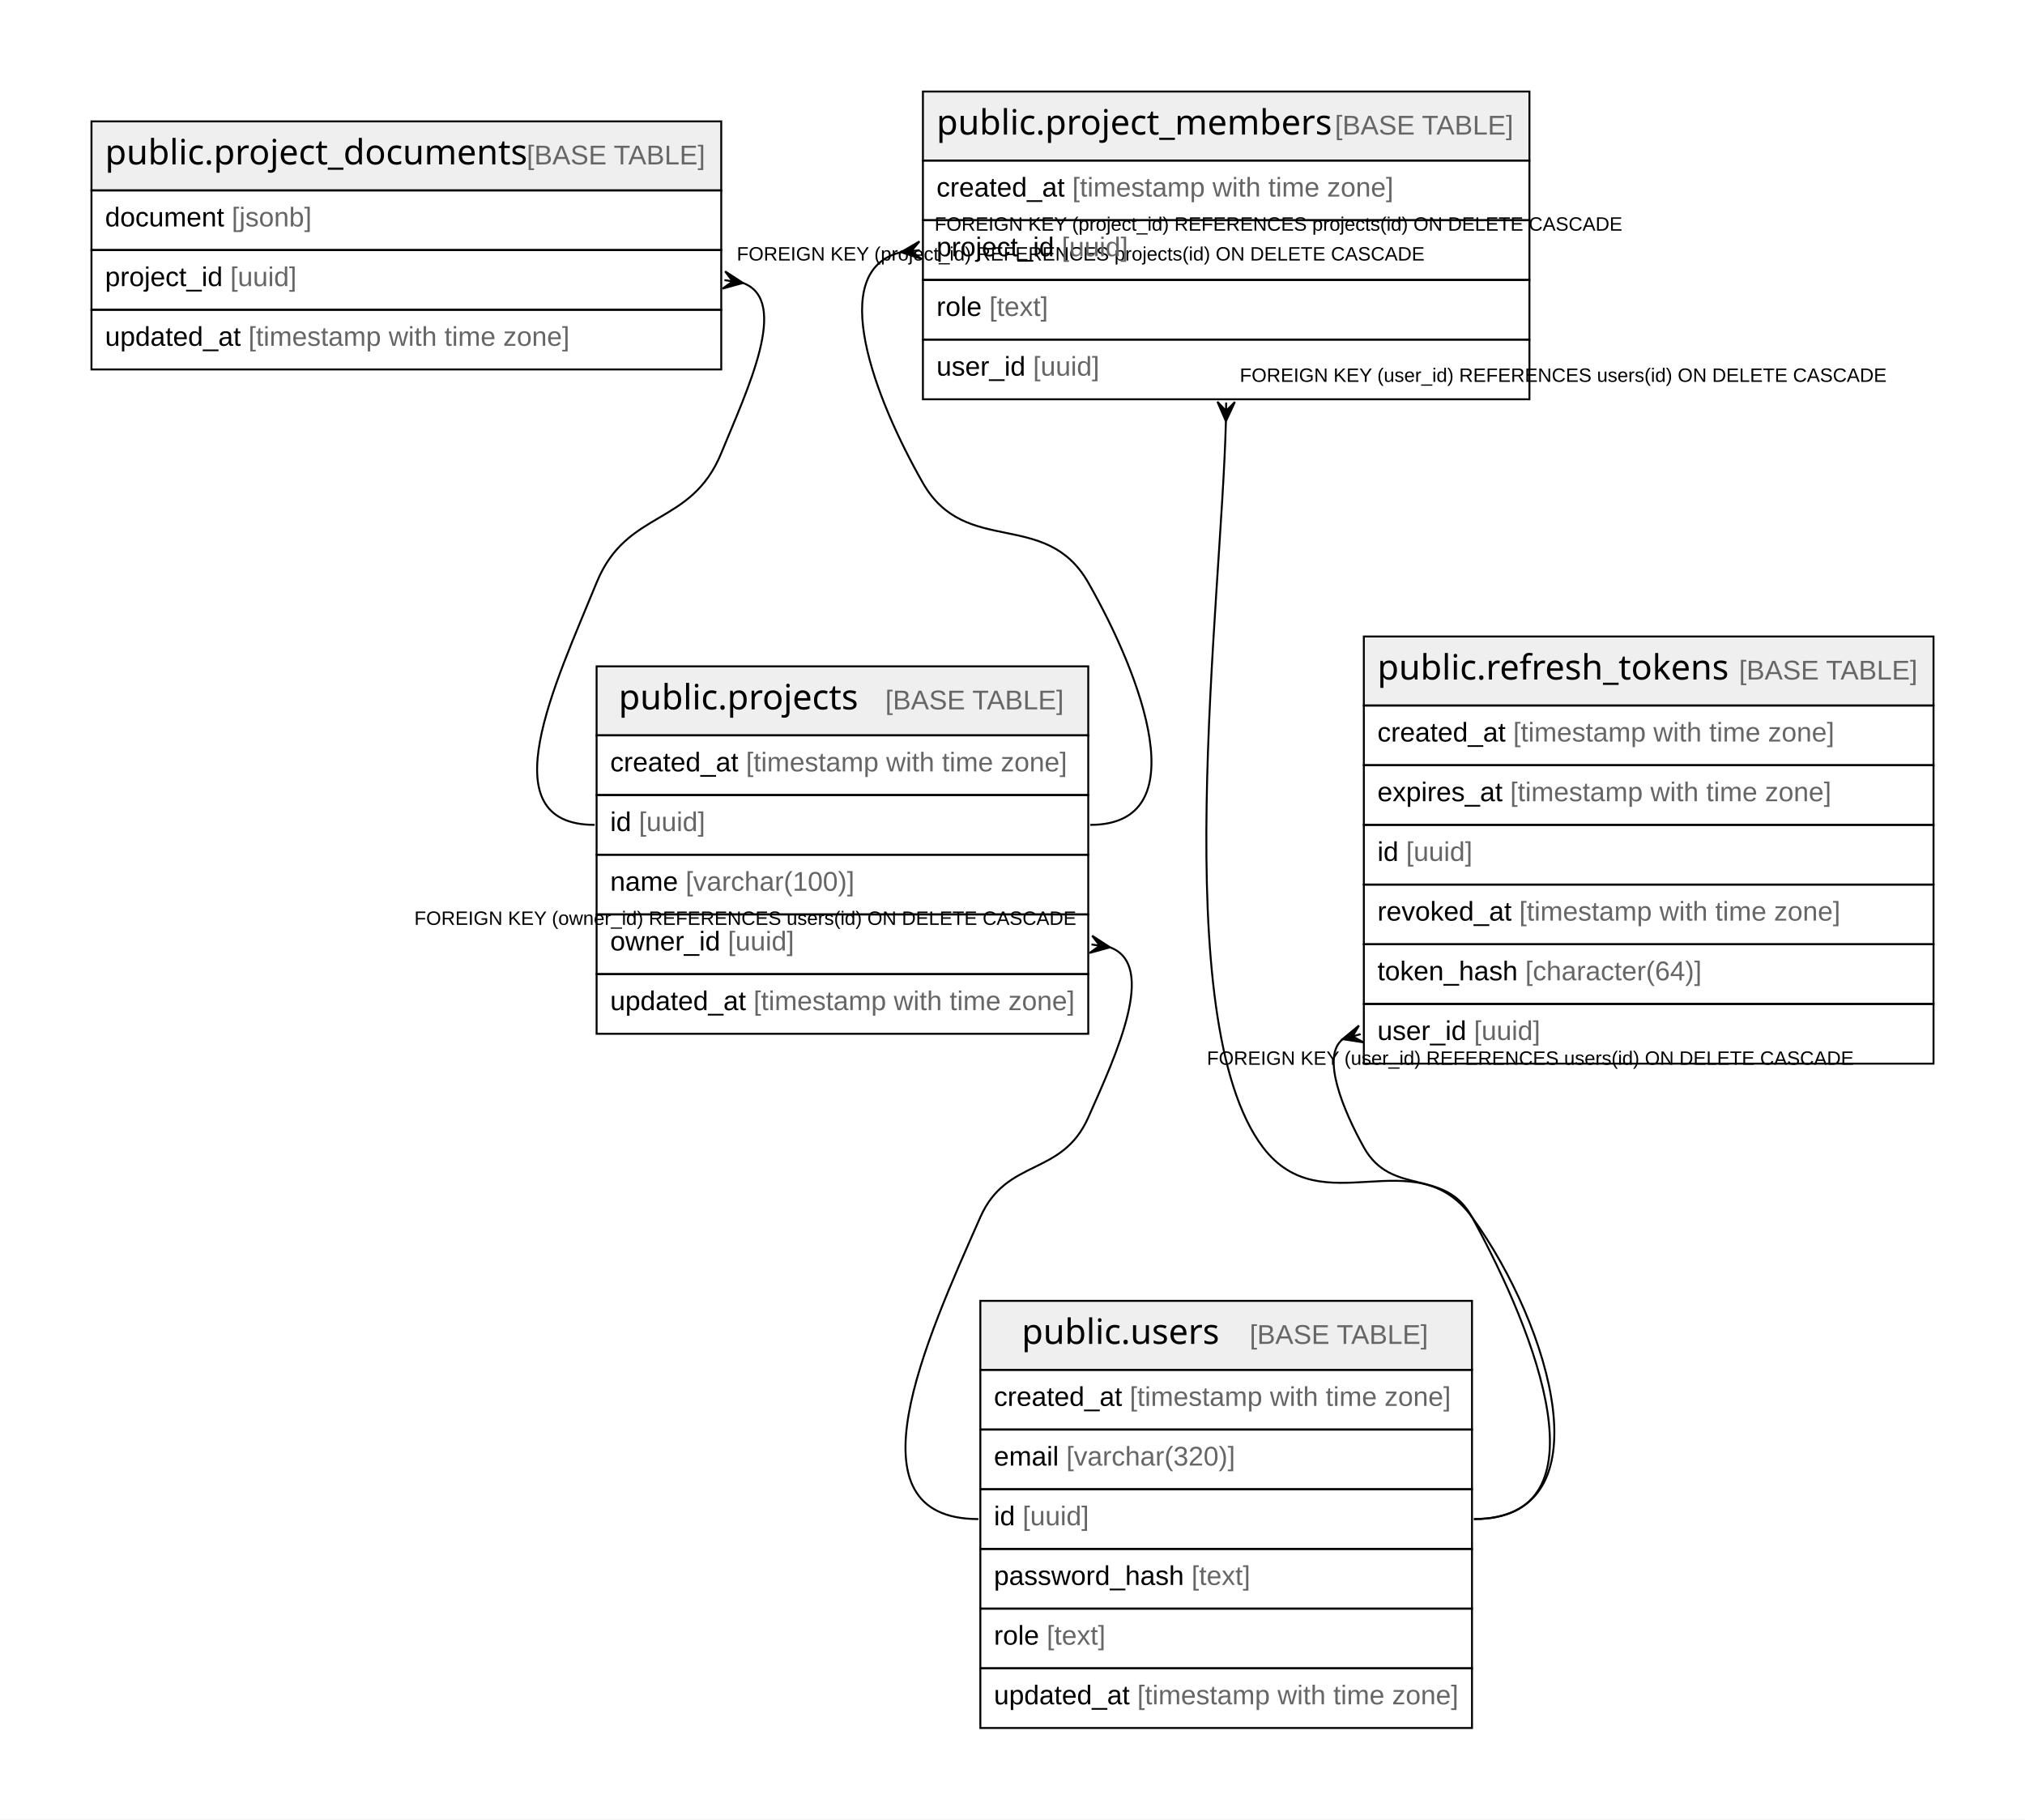
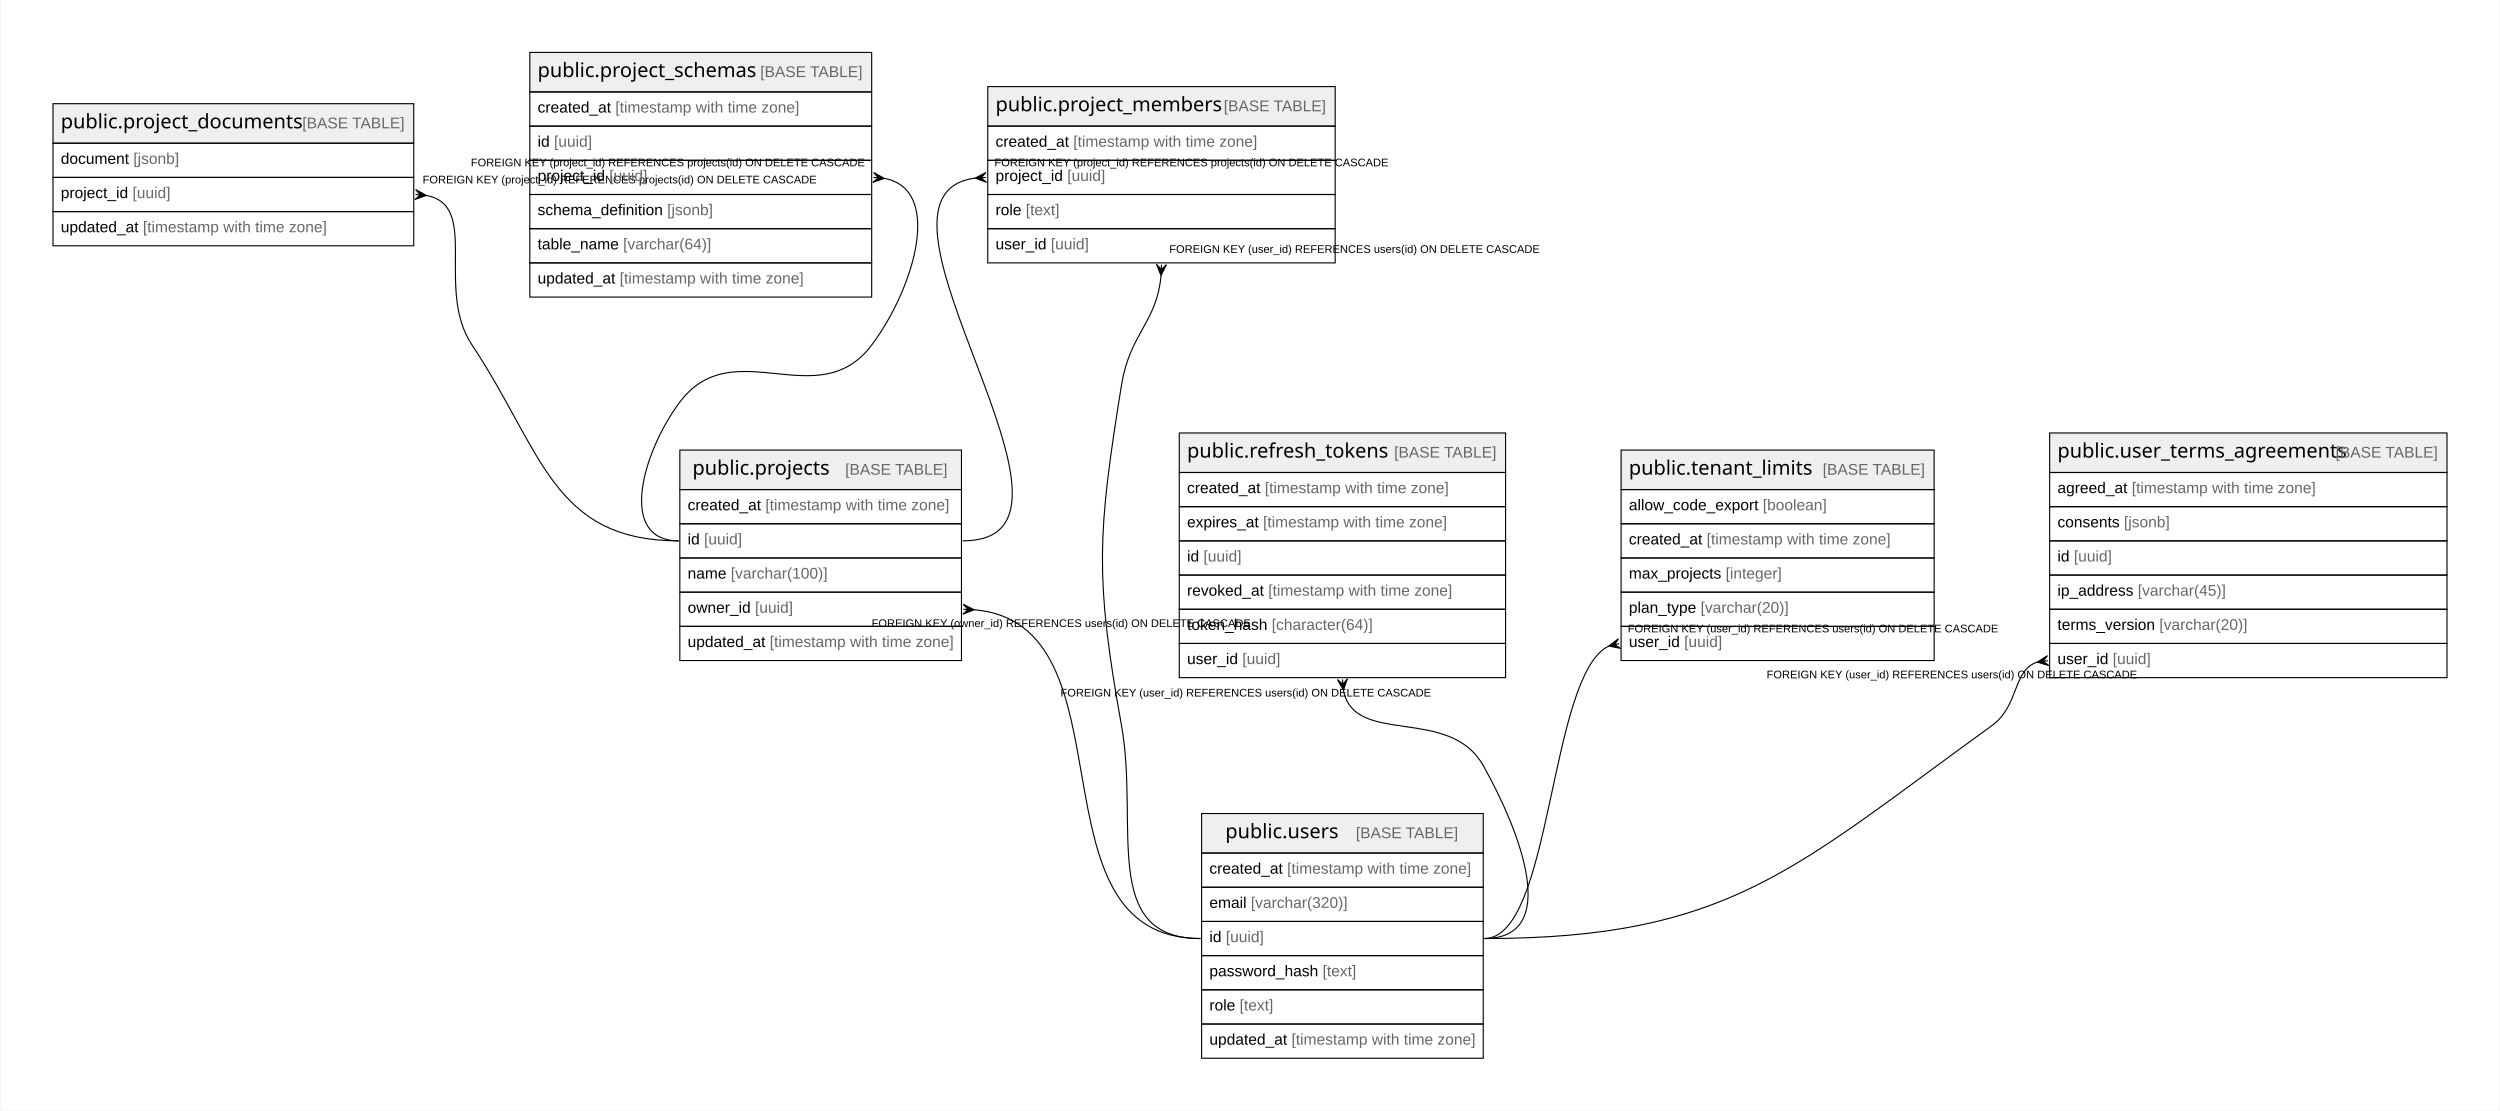
- <svg xmlns="http://www.w3.org/2000/svg" width="1045pt" height="939pt" viewBox="0.00 0.00 1044.84 938.80">
-   <g id="graph0" class="graph" transform="scale(1 1) rotate(0) translate(4 934.8)">
-     <polygon fill="white" stroke="none" points="-4,4 -4,-934.8 1040.84,-934.8 1040.84,4 -4,4" />
+ <svg xmlns="http://www.w3.org/2000/svg" width="2251pt" height="1000pt" viewBox="0.00 0.00 2250.83 1000.40">
+   <g id="graph0" class="graph" transform="scale(1 1) rotate(0) translate(4 996.4)">
+     <polygon fill="white" stroke="none" points="-4,4 -4,-996.4 2246.83,-996.4 2246.83,4 -4,4" />
    <g id="node1" class="node">
-       <polygon fill="#efefef" stroke="none" points="43.2,-836.6 43.2,-872.2 368.14,-872.2 368.14,-836.6 43.2,-836.6" />
-       <polygon fill="none" stroke="black" points="43.2,-836.6 43.2,-872.2 368.14,-872.2 368.14,-836.6 43.2,-836.6" />
-       <text text-anchor="start" x="50.2" y="-850" font-family="Arial Bold" font-size="18.00">public.project_documents</text>
-       <text text-anchor="start" x="236.65" y="-850" font-family="Arial" font-size="14.00">    </text>
-       <text text-anchor="start" x="267.77" y="-850" font-family="Arial" font-size="14.00" fill="#666666">[BASE TABLE]</text>
+       <polygon fill="#efefef" stroke="none" points="43.2,-867.4 43.2,-903 368.14,-903 368.14,-867.4 43.2,-867.4" />
+       <polygon fill="none" stroke="black" points="43.2,-867.4 43.2,-903 368.14,-903 368.14,-867.4 43.2,-867.4" />
+       <text text-anchor="start" x="50.2" y="-880.8" font-family="Arial Bold" font-size="18.00">public.project_documents</text>
+       <text text-anchor="start" x="236.65" y="-880.8" font-family="Arial" font-size="14.00">    </text>
+       <text text-anchor="start" x="267.77" y="-880.8" font-family="Arial" font-size="14.00" fill="#666666">[BASE TABLE]</text>
+       <polygon fill="none" stroke="black" points="43.2,-836.6 43.2,-867.4 368.14,-867.4 368.14,-836.6 43.2,-836.6" />
+       <text text-anchor="start" x="50.2" y="-848.8" font-family="Arial" font-size="14.00">document </text>
+       <text text-anchor="start" x="115.57" y="-848.8" font-family="Arial" font-size="14.00" fill="#666666">[jsonb]</text>
      <polygon fill="none" stroke="black" points="43.2,-805.8 43.2,-836.6 368.14,-836.6 368.14,-805.8 43.2,-805.8" />
-       <text text-anchor="start" x="50.2" y="-818" font-family="Arial" font-size="14.00">document </text>
-       <text text-anchor="start" x="115.57" y="-818" font-family="Arial" font-size="14.00" fill="#666666">[jsonb]</text>
+       <text text-anchor="start" x="50.2" y="-818" font-family="Arial" font-size="14.00">project_id </text>
+       <text text-anchor="start" x="114.79" y="-818" font-family="Arial" font-size="14.00" fill="#666666">[uuid]</text>
      <polygon fill="none" stroke="black" points="43.2,-775 43.2,-805.8 368.14,-805.8 368.14,-775 43.2,-775" />
-       <text text-anchor="start" x="50.2" y="-787.2" font-family="Arial" font-size="14.00">project_id </text>
-       <text text-anchor="start" x="114.79" y="-787.2" font-family="Arial" font-size="14.00" fill="#666666">[uuid]</text>
-       <polygon fill="none" stroke="black" points="43.2,-744.2 43.2,-775 368.14,-775 368.14,-744.2 43.2,-744.2" />
-       <text text-anchor="start" x="50.2" y="-756.4" font-family="Arial" font-size="14.00">updated_at </text>
-       <text text-anchor="start" x="124.16" y="-756.4" font-family="Arial" font-size="14.00" fill="#666666">[timestamp with time zone]</text>
+       <text text-anchor="start" x="50.2" y="-787.2" font-family="Arial" font-size="14.00">updated_at </text>
+       <text text-anchor="start" x="124.16" y="-787.2" font-family="Arial" font-size="14.00" fill="#666666">[timestamp with time zone]</text>
+     </g>
+     <g id="node4" class="node">
+       <polygon fill="#efefef" stroke="none" points="607.83,-555.4 607.83,-591 861.51,-591 861.51,-555.4 607.83,-555.4" />
+       <polygon fill="none" stroke="black" points="607.83,-555.4 607.83,-591 861.51,-591 861.51,-555.4 607.83,-555.4" />
+       <text text-anchor="start" x="619.19" y="-568.8" font-family="Arial Bold" font-size="18.00">public.projects</text>
+       <text text-anchor="start" x="725.66" y="-568.8" font-family="Arial" font-size="14.00">    </text>
+       <text text-anchor="start" x="756.78" y="-568.8" font-family="Arial" font-size="14.00" fill="#666666">[BASE TABLE]</text>
+       <polygon fill="none" stroke="black" points="607.83,-524.6 607.83,-555.4 861.51,-555.4 861.51,-524.6 607.83,-524.6" />
+       <text text-anchor="start" x="614.83" y="-536.8" font-family="Arial" font-size="14.00">created_at </text>
+       <text text-anchor="start" x="684.88" y="-536.8" font-family="Arial" font-size="14.00" fill="#666666">[timestamp with time zone]</text>
+       <polygon fill="none" stroke="black" points="607.83,-493.8 607.83,-524.6 861.51,-524.6 861.51,-493.8 607.83,-493.8" />
+       <text text-anchor="start" x="614.83" y="-506" font-family="Arial" font-size="14.00">id </text>
+       <text text-anchor="start" x="629.62" y="-506" font-family="Arial" font-size="14.00" fill="#666666">[uuid]</text>
+       <polygon fill="none" stroke="black" points="607.83,-463 607.83,-493.8 861.51,-493.8 861.51,-463 607.83,-463" />
+       <text text-anchor="start" x="614.83" y="-475.2" font-family="Arial" font-size="14.00">name </text>
+       <text text-anchor="start" x="653.74" y="-475.2" font-family="Arial" font-size="14.00" fill="#666666">[varchar(100)]</text>
+       <polygon fill="none" stroke="black" points="607.83,-432.2 607.83,-463 861.51,-463 861.51,-432.2 607.83,-432.2" />
+       <text text-anchor="start" x="614.83" y="-444.4" font-family="Arial" font-size="14.00">owner_id </text>
+       <text text-anchor="start" x="675.53" y="-444.4" font-family="Arial" font-size="14.00" fill="#666666">[uuid]</text>
+       <polygon fill="none" stroke="black" points="607.83,-401.4 607.83,-432.2 861.51,-432.2 861.51,-401.4 607.83,-401.4" />
+       <text text-anchor="start" x="614.83" y="-413.6" font-family="Arial" font-size="14.00">updated_at </text>
+       <text text-anchor="start" x="688.79" y="-413.6" font-family="Arial" font-size="14.00" fill="#666666">[timestamp with time zone]</text>
+     </g>
+     <g id="edge1" class="edge">
+       <path fill="none" stroke="black" d="M379.35,-820.38C428.2,-811.69 387.02,-736.11 420.67,-685.6 483.87,-590.74 492.85,-509.2 606.83,-509.2" />
+       <polygon fill="black" stroke="black" points="379.44,-820.37 369.11,-816.69 374.12,-820.8 369.81,-821.15 369.81,-821.15 369.81,-821.15 374.12,-820.8 369.84,-825.66 379.44,-820.37" />
+       <text text-anchor="start" x="376.14" y="-831.2" font-family="Arial" font-size="10.00">FOREIGN KEY (project_id) REFERENCES projects(id) ON DELETE CASCADE</text>
+     </g>
+     <g id="node2" class="node">
+       <polygon fill="#efefef" stroke="none" points="885.2,-882.8 885.2,-918.4 1198.14,-918.4 1198.14,-882.8 885.2,-882.8" />
+       <polygon fill="none" stroke="black" points="885.2,-882.8 885.2,-918.4 1198.14,-918.4 1198.14,-882.8 885.2,-882.8" />
+       <text text-anchor="start" x="892.2" y="-896.2" font-family="Arial Bold" font-size="18.00">public.project_members</text>
+       <text text-anchor="start" x="1066.65" y="-896.2" font-family="Arial" font-size="14.00">    </text>
+       <text text-anchor="start" x="1097.77" y="-896.2" font-family="Arial" font-size="14.00" fill="#666666">[BASE TABLE]</text>
+       <polygon fill="none" stroke="black" points="885.2,-852 885.2,-882.8 1198.14,-882.8 1198.14,-852 885.2,-852" />
+       <text text-anchor="start" x="892.2" y="-864.2" font-family="Arial" font-size="14.00">created_at </text>
+       <text text-anchor="start" x="962.25" y="-864.2" font-family="Arial" font-size="14.00" fill="#666666">[timestamp with time zone]</text>
+       <polygon fill="none" stroke="black" points="885.2,-821.2 885.2,-852 1198.14,-852 1198.14,-821.2 885.2,-821.2" />
+       <text text-anchor="start" x="892.2" y="-833.4" font-family="Arial" font-size="14.00">project_id </text>
+       <text text-anchor="start" x="956.8" y="-833.4" font-family="Arial" font-size="14.00" fill="#666666">[uuid]</text>
+       <polygon fill="none" stroke="black" points="885.2,-790.4 885.2,-821.2 1198.14,-821.2 1198.14,-790.4 885.2,-790.4" />
+       <text text-anchor="start" x="892.2" y="-802.6" font-family="Arial" font-size="14.00">role </text>
+       <text text-anchor="start" x="919.44" y="-802.6" font-family="Arial" font-size="14.00" fill="#666666">[text]</text>
+       <polygon fill="none" stroke="black" points="885.2,-759.6 885.2,-790.4 1198.14,-790.4 1198.14,-759.6 885.2,-759.6" />
+       <text text-anchor="start" x="892.2" y="-771.8" font-family="Arial" font-size="14.00">user_id </text>
+       <text text-anchor="start" x="942.01" y="-771.8" font-family="Arial" font-size="14.00" fill="#666666">[uuid]</text>
+     </g>
+     <g id="edge3" class="edge">
+       <path fill="none" stroke="black" d="M873.89,-835.98C751.81,-820.19 1004.64,-509.2 862.51,-509.2" />
+       <polygon fill="black" stroke="black" points="873.89,-835.98 883.6,-841.07 879.21,-836.3 883.54,-836.56 883.54,-836.56 883.54,-836.56 879.21,-836.3 884.14,-832.09 873.89,-835.98" />
+       <text text-anchor="start" x="891.2" y="-846.6" font-family="Arial" font-size="10.00">FOREIGN KEY (project_id) REFERENCES projects(id) ON DELETE CASCADE</text>
+     </g>
+     <g id="node8" class="node">
+       <polygon fill="#efefef" stroke="none" points="1077.83,-228 1077.83,-263.6 1331.51,-263.6 1331.51,-228 1077.83,-228" />
+       <polygon fill="none" stroke="black" points="1077.83,-228 1077.83,-263.6 1331.51,-263.6 1331.51,-228 1077.83,-228" />
+       <text text-anchor="start" x="1099.18" y="-241.4" font-family="Arial Bold" font-size="18.00">public.users</text>
+       <text text-anchor="start" x="1185.67" y="-241.4" font-family="Arial" font-size="14.00">    </text>
+       <text text-anchor="start" x="1216.78" y="-241.4" font-family="Arial" font-size="14.00" fill="#666666">[BASE TABLE]</text>
+       <polygon fill="none" stroke="black" points="1077.83,-197.2 1077.83,-228 1331.51,-228 1331.51,-197.2 1077.83,-197.2" />
+       <text text-anchor="start" x="1084.83" y="-209.4" font-family="Arial" font-size="14.00">created_at </text>
+       <text text-anchor="start" x="1154.88" y="-209.4" font-family="Arial" font-size="14.00" fill="#666666">[timestamp with time zone]</text>
+       <polygon fill="none" stroke="black" points="1077.83,-166.4 1077.83,-197.2 1331.51,-197.2 1331.51,-166.4 1077.83,-166.4" />
+       <text text-anchor="start" x="1084.83" y="-178.6" font-family="Arial" font-size="14.00">email </text>
+       <text text-anchor="start" x="1122.17" y="-178.6" font-family="Arial" font-size="14.00" fill="#666666">[varchar(320)]</text>
+       <polygon fill="none" stroke="black" points="1077.83,-135.6 1077.83,-166.4 1331.51,-166.4 1331.51,-135.6 1077.83,-135.6" />
+       <text text-anchor="start" x="1084.83" y="-147.8" font-family="Arial" font-size="14.00">id </text>
+       <text text-anchor="start" x="1099.62" y="-147.8" font-family="Arial" font-size="14.00" fill="#666666">[uuid]</text>
+       <polygon fill="none" stroke="black" points="1077.83,-104.8 1077.83,-135.6 1331.51,-135.6 1331.51,-104.8 1077.83,-104.8" />
+       <text text-anchor="start" x="1084.83" y="-117" font-family="Arial" font-size="14.00">password_hash </text>
+       <text text-anchor="start" x="1186.78" y="-117" font-family="Arial" font-size="14.00" fill="#666666">[text]</text>
+       <polygon fill="none" stroke="black" points="1077.83,-74 1077.83,-104.8 1331.51,-104.8 1331.51,-74 1077.83,-74" />
+       <text text-anchor="start" x="1084.83" y="-86.2" font-family="Arial" font-size="14.00">role </text>
+       <text text-anchor="start" x="1112.06" y="-86.2" font-family="Arial" font-size="14.00" fill="#666666">[text]</text>
+       <polygon fill="none" stroke="black" points="1077.83,-43.2 1077.83,-74 1331.51,-74 1331.51,-43.2 1077.83,-43.2" />
+       <text text-anchor="start" x="1084.83" y="-55.4" font-family="Arial" font-size="14.00">updated_at </text>
+       <text text-anchor="start" x="1158.79" y="-55.4" font-family="Arial" font-size="14.00" fill="#666666">[timestamp with time zone]</text>
+     </g>
+     <g id="edge2" class="edge">
+       <path fill="none" stroke="black" d="M1041.25,-748.19C1037.74,-706.26 1013.19,-696.33 1005.67,-649.6 984.01,-514.98 981.58,-477.01 1005.67,-342.8 1021.74,-253.31 985.91,-151 1076.83,-151" />
+       <polygon fill="black" stroke="black" points="1041.25,-748.27 1037.16,-758.45 1041.47,-753.6 1041.64,-757.93 1041.64,-757.93 1041.64,-757.93 1041.47,-753.6 1046.15,-758.08 1041.25,-748.27" />
+       <text text-anchor="start" x="1048.67" y="-768.6" font-family="Arial" font-size="10.00">FOREIGN KEY (user_id) REFERENCES users(id) ON DELETE CASCADE</text>
    </g>
    <g id="node3" class="node">
-       <polygon fill="#efefef" stroke="none" points="303.83,-555.4 303.83,-591 557.51,-591 557.51,-555.4 303.83,-555.4" />
-       <polygon fill="none" stroke="black" points="303.83,-555.4 303.83,-591 557.51,-591 557.51,-555.4 303.83,-555.4" />
-       <text text-anchor="start" x="315.19" y="-568.8" font-family="Arial Bold" font-size="18.00">public.projects</text>
-       <text text-anchor="start" x="421.66" y="-568.8" font-family="Arial" font-size="14.00">    </text>
-       <text text-anchor="start" x="452.78" y="-568.8" font-family="Arial" font-size="14.00" fill="#666666">[BASE TABLE]</text>
-       <polygon fill="none" stroke="black" points="303.83,-524.6 303.83,-555.4 557.51,-555.4 557.51,-524.6 303.83,-524.6" />
-       <text text-anchor="start" x="310.83" y="-536.8" font-family="Arial" font-size="14.00">created_at </text>
-       <text text-anchor="start" x="380.88" y="-536.8" font-family="Arial" font-size="14.00" fill="#666666">[timestamp with time zone]</text>
-       <polygon fill="none" stroke="black" points="303.83,-493.8 303.83,-524.6 557.51,-524.6 557.51,-493.8 303.83,-493.8" />
-       <text text-anchor="start" x="310.83" y="-506" font-family="Arial" font-size="14.00">id </text>
-       <text text-anchor="start" x="325.62" y="-506" font-family="Arial" font-size="14.00" fill="#666666">[uuid]</text>
-       <polygon fill="none" stroke="black" points="303.83,-463 303.83,-493.8 557.51,-493.8 557.51,-463 303.83,-463" />
-       <text text-anchor="start" x="310.83" y="-475.2" font-family="Arial" font-size="14.00">name </text>
-       <text text-anchor="start" x="349.74" y="-475.2" font-family="Arial" font-size="14.00" fill="#666666">[varchar(100)]</text>
-       <polygon fill="none" stroke="black" points="303.83,-432.2 303.83,-463 557.51,-463 557.51,-432.2 303.83,-432.2" />
-       <text text-anchor="start" x="310.83" y="-444.4" font-family="Arial" font-size="14.00">owner_id </text>
-       <text text-anchor="start" x="371.53" y="-444.4" font-family="Arial" font-size="14.00" fill="#666666">[uuid]</text>
-       <polygon fill="none" stroke="black" points="303.83,-401.4 303.83,-432.2 557.51,-432.2 557.51,-401.4 303.83,-401.4" />
-       <text text-anchor="start" x="310.83" y="-413.6" font-family="Arial" font-size="14.00">updated_at </text>
-       <text text-anchor="start" x="384.79" y="-413.6" font-family="Arial" font-size="14.00" fill="#666666">[timestamp with time zone]</text>
-     </g>
-     <g id="edge1" class="edge">
-       <path fill="none" stroke="black" d="M379.3,-788.84C403.77,-779.87 381.67,-734.04 368.14,-701 352.52,-662.86 319.39,-672.36 303.83,-634.2 282.85,-582.76 247.27,-509.2 302.83,-509.2" />
-       <polygon fill="black" stroke="black" points="379.36,-788.83 368.79,-785.9 374.08,-789.64 369.8,-790.3 369.8,-790.3 369.8,-790.3 374.08,-789.64 370.15,-794.8 379.36,-788.83" />
-       <text text-anchor="start" x="376.14" y="-800.4" font-family="Arial" font-size="10.00">FOREIGN KEY (project_id) REFERENCES projects(id) ON DELETE CASCADE</text>
-     </g>
-     <g id="node2" class="node">
-       <polygon fill="#efefef" stroke="none" points="472.2,-852 472.2,-887.6 785.14,-887.6 785.14,-852 472.2,-852" />
-       <polygon fill="none" stroke="black" points="472.2,-852 472.2,-887.6 785.14,-887.6 785.14,-852 472.2,-852" />
-       <text text-anchor="start" x="479.2" y="-865.4" font-family="Arial Bold" font-size="18.00">public.project_members</text>
-       <text text-anchor="start" x="653.65" y="-865.4" font-family="Arial" font-size="14.00">    </text>
-       <text text-anchor="start" x="684.77" y="-865.4" font-family="Arial" font-size="14.00" fill="#666666">[BASE TABLE]</text>
-       <polygon fill="none" stroke="black" points="472.2,-821.2 472.2,-852 785.14,-852 785.14,-821.2 472.2,-821.2" />
-       <text text-anchor="start" x="479.2" y="-833.4" font-family="Arial" font-size="14.00">created_at </text>
-       <text text-anchor="start" x="549.25" y="-833.4" font-family="Arial" font-size="14.00" fill="#666666">[timestamp with time zone]</text>
-       <polygon fill="none" stroke="black" points="472.2,-790.4 472.2,-821.2 785.14,-821.2 785.14,-790.4 472.2,-790.4" />
-       <text text-anchor="start" x="479.2" y="-802.6" font-family="Arial" font-size="14.00">project_id </text>
-       <text text-anchor="start" x="543.8" y="-802.6" font-family="Arial" font-size="14.00" fill="#666666">[uuid]</text>
-       <polygon fill="none" stroke="black" points="472.2,-759.6 472.2,-790.4 785.14,-790.4 785.14,-759.6 472.2,-759.6" />
-       <text text-anchor="start" x="479.2" y="-771.8" font-family="Arial" font-size="14.00">role </text>
-       <text text-anchor="start" x="506.44" y="-771.8" font-family="Arial" font-size="14.00" fill="#666666">[text]</text>
-       <polygon fill="none" stroke="black" points="472.2,-728.8 472.2,-759.6 785.14,-759.6 785.14,-728.8 472.2,-728.8" />
-       <text text-anchor="start" x="479.2" y="-741" font-family="Arial" font-size="14.00">user_id </text>
-       <text text-anchor="start" x="529.01" y="-741" font-family="Arial" font-size="14.00" fill="#666666">[uuid]</text>
-     </g>
-     <g id="edge3" class="edge">
-       <path fill="none" stroke="black" d="M461.11,-804.74C421.7,-795.56 447.59,-728.74 472.2,-685.6 494.14,-647.15 535.58,-672.65 557.51,-634.2 585.03,-585.94 614.07,-509.2 558.51,-509.2" />
-       <polygon fill="black" stroke="black" points="460.92,-804.72 470.4,-810.24 466.23,-805.28 470.54,-805.73 470.54,-805.73 470.54,-805.73 466.23,-805.28 471.34,-801.29 460.92,-804.72" />
-       <text text-anchor="start" x="478.2" y="-815.8" font-family="Arial" font-size="10.00">FOREIGN KEY (project_id) REFERENCES projects(id) ON DELETE CASCADE</text>
+       <polygon fill="#efefef" stroke="none" points="472.7,-913.6 472.7,-949.2 780.64,-949.2 780.64,-913.6 472.7,-913.6" />
+       <polygon fill="none" stroke="black" points="472.7,-913.6 472.7,-949.2 780.64,-949.2 780.64,-913.6 472.7,-913.6" />
+       <text text-anchor="start" x="479.7" y="-927" font-family="Arial Bold" font-size="18.00">public.project_schemas</text>
+       <text text-anchor="start" x="649.15" y="-927" font-family="Arial" font-size="14.00">    </text>
+       <text text-anchor="start" x="680.26" y="-927" font-family="Arial" font-size="14.00" fill="#666666">[BASE TABLE]</text>
+       <polygon fill="none" stroke="black" points="472.7,-882.8 472.7,-913.6 780.64,-913.6 780.64,-882.8 472.7,-882.8" />
+       <text text-anchor="start" x="479.7" y="-895" font-family="Arial" font-size="14.00">created_at </text>
+       <text text-anchor="start" x="549.75" y="-895" font-family="Arial" font-size="14.00" fill="#666666">[timestamp with time zone]</text>
+       <polygon fill="none" stroke="black" points="472.7,-852 472.7,-882.8 780.64,-882.8 780.64,-852 472.7,-852" />
+       <text text-anchor="start" x="479.7" y="-864.2" font-family="Arial" font-size="14.00">id </text>
+       <text text-anchor="start" x="494.49" y="-864.2" font-family="Arial" font-size="14.00" fill="#666666">[uuid]</text>
+       <polygon fill="none" stroke="black" points="472.7,-821.2 472.7,-852 780.64,-852 780.64,-821.2 472.7,-821.2" />
+       <text text-anchor="start" x="479.7" y="-833.4" font-family="Arial" font-size="14.00">project_id </text>
+       <text text-anchor="start" x="544.3" y="-833.4" font-family="Arial" font-size="14.00" fill="#666666">[uuid]</text>
+       <polygon fill="none" stroke="black" points="472.7,-790.4 472.7,-821.2 780.64,-821.2 780.64,-790.4 472.7,-790.4" />
+       <text text-anchor="start" x="479.7" y="-802.6" font-family="Arial" font-size="14.00">schema_definition </text>
+       <text text-anchor="start" x="596.44" y="-802.6" font-family="Arial" font-size="14.00" fill="#666666">[jsonb]</text>
+       <polygon fill="none" stroke="black" points="472.7,-759.6 472.7,-790.4 780.64,-790.4 780.64,-759.6 472.7,-759.6" />
+       <text text-anchor="start" x="479.7" y="-771.8" font-family="Arial" font-size="14.00">table_name </text>
+       <text text-anchor="start" x="556.76" y="-771.8" font-family="Arial" font-size="14.00" fill="#666666">[varchar(64)]</text>
+       <polygon fill="none" stroke="black" points="472.7,-728.8 472.7,-759.6 780.64,-759.6 780.64,-728.8 472.7,-728.8" />
+       <text text-anchor="start" x="479.7" y="-741" font-family="Arial" font-size="14.00">updated_at </text>
+       <text text-anchor="start" x="553.66" y="-741" font-family="Arial" font-size="14.00" fill="#666666">[timestamp with time zone]</text>
+     </g>
+     <g id="edge4" class="edge">
+       <path fill="none" stroke="black" d="M791.81,-835.75C845.67,-826.08 818.74,-736.33 780.64,-685.6 732.52,-621.53 655.99,-698.24 607.83,-634.2 574.44,-589.8 551.27,-509.2 606.83,-509.2" />
+       <polygon fill="black" stroke="black" points="791.94,-835.74 781.6,-832.09 786.62,-836.18 782.3,-836.54 782.3,-836.54 782.3,-836.54 786.62,-836.18 782.35,-841.06 791.94,-835.74" />
+       <text text-anchor="start" x="419.55" y="-846.6" font-family="Arial" font-size="10.00">FOREIGN KEY (project_id) REFERENCES projects(id) ON DELETE CASCADE</text>
+     </g>
+     <g id="edge5" class="edge">
+       <path fill="none" stroke="black" d="M872.62,-447.2C1020.5,-434.99 917.69,-151 1076.83,-151" />
+       <polygon fill="black" stroke="black" points="872.84,-447.19 862.67,-443.09 867.51,-447.4 863.18,-447.57 863.18,-447.57 863.18,-447.57 867.51,-447.4 863.03,-452.08 872.84,-447.19" />
+       <text text-anchor="start" x="780.58" y="-431.6" font-family="Arial" font-size="10.00">FOREIGN KEY (owner_id) REFERENCES users(id) ON DELETE CASCADE</text>
    </g>
    <g id="node5" class="node">
-       <polygon fill="#efefef" stroke="none" points="501.83,-228 501.83,-263.6 755.51,-263.6 755.51,-228 501.83,-228" />
-       <polygon fill="none" stroke="black" points="501.83,-228 501.83,-263.6 755.51,-263.6 755.51,-228 501.83,-228" />
-       <text text-anchor="start" x="523.18" y="-241.4" font-family="Arial Bold" font-size="18.00">public.users</text>
-       <text text-anchor="start" x="609.67" y="-241.4" font-family="Arial" font-size="14.00">    </text>
-       <text text-anchor="start" x="640.78" y="-241.4" font-family="Arial" font-size="14.00" fill="#666666">[BASE TABLE]</text>
-       <polygon fill="none" stroke="black" points="501.83,-197.2 501.83,-228 755.51,-228 755.51,-197.2 501.83,-197.2" />
-       <text text-anchor="start" x="508.83" y="-209.4" font-family="Arial" font-size="14.00">created_at </text>
-       <text text-anchor="start" x="578.88" y="-209.4" font-family="Arial" font-size="14.00" fill="#666666">[timestamp with time zone]</text>
-       <polygon fill="none" stroke="black" points="501.83,-166.4 501.83,-197.2 755.51,-197.2 755.51,-166.4 501.83,-166.4" />
-       <text text-anchor="start" x="508.83" y="-178.6" font-family="Arial" font-size="14.00">email </text>
-       <text text-anchor="start" x="546.17" y="-178.6" font-family="Arial" font-size="14.00" fill="#666666">[varchar(320)]</text>
-       <polygon fill="none" stroke="black" points="501.83,-135.6 501.83,-166.4 755.51,-166.4 755.51,-135.6 501.83,-135.6" />
-       <text text-anchor="start" x="508.83" y="-147.8" font-family="Arial" font-size="14.00">id </text>
-       <text text-anchor="start" x="523.62" y="-147.8" font-family="Arial" font-size="14.00" fill="#666666">[uuid]</text>
-       <polygon fill="none" stroke="black" points="501.83,-104.8 501.83,-135.6 755.51,-135.6 755.51,-104.8 501.83,-104.8" />
-       <text text-anchor="start" x="508.83" y="-117" font-family="Arial" font-size="14.00">password_hash </text>
-       <text text-anchor="start" x="610.78" y="-117" font-family="Arial" font-size="14.00" fill="#666666">[text]</text>
-       <polygon fill="none" stroke="black" points="501.83,-74 501.83,-104.8 755.51,-104.8 755.51,-74 501.83,-74" />
-       <text text-anchor="start" x="508.83" y="-86.2" font-family="Arial" font-size="14.00">role </text>
-       <text text-anchor="start" x="536.06" y="-86.2" font-family="Arial" font-size="14.00" fill="#666666">[text]</text>
-       <polygon fill="none" stroke="black" points="501.83,-43.2 501.83,-74 755.51,-74 755.51,-43.2 501.83,-43.2" />
-       <text text-anchor="start" x="508.83" y="-55.4" font-family="Arial" font-size="14.00">updated_at </text>
-       <text text-anchor="start" x="582.79" y="-55.4" font-family="Arial" font-size="14.00" fill="#666666">[timestamp with time zone]</text>
-     </g>
-     <g id="edge2" class="edge">
-       <path fill="none" stroke="black" d="M628.53,-717.4C626.3,-624.77 597.87,-408.45 647.67,-342.8 678.21,-302.54 725.84,-347.7 755.51,-306.8 796.17,-250.75 825.76,-151 756.51,-151" />
-       <polygon fill="black" stroke="black" points="628.53,-717.47 624.17,-727.52 628.6,-722.8 628.66,-727.13 628.66,-727.13 628.66,-727.13 628.6,-722.8 633.17,-727.41 628.53,-717.47" />
-       <text text-anchor="start" x="635.67" y="-737.8" font-family="Arial" font-size="10.00">FOREIGN KEY (user_id) REFERENCES users(id) ON DELETE CASCADE</text>
-     </g>
-     <g id="edge4" class="edge">
-       <path fill="none" stroke="black" d="M568.7,-446.03C593.34,-436.99 572.01,-390.82 557.51,-358.2 543.83,-327.42 515.44,-337.61 501.83,-306.8 473.85,-243.46 431.58,-151 500.83,-151" />
-       <polygon fill="black" stroke="black" points="568.73,-446.03 558.16,-443.1 563.45,-446.84 559.17,-447.5 559.17,-447.5 559.17,-447.5 563.45,-446.84 559.53,-452 568.73,-446.03" />
-       <text text-anchor="start" x="209.77" y="-457.6" font-family="Arial" font-size="10.00">FOREIGN KEY (owner_id) REFERENCES users(id) ON DELETE CASCADE</text>
-     </g>
-     <g id="node4" class="node">
-       <polygon fill="#efefef" stroke="none" points="699.7,-570.8 699.7,-606.4 993.64,-606.4 993.64,-570.8 699.7,-570.8" />
-       <polygon fill="none" stroke="black" points="699.7,-570.8 699.7,-606.4 993.64,-606.4 993.64,-570.8 699.7,-570.8" />
-       <text text-anchor="start" x="706.7" y="-584.2" font-family="Arial Bold" font-size="18.00">public.refresh_tokens</text>
-       <text text-anchor="start" x="862.15" y="-584.2" font-family="Arial" font-size="14.00">    </text>
-       <text text-anchor="start" x="893.27" y="-584.2" font-family="Arial" font-size="14.00" fill="#666666">[BASE TABLE]</text>
-       <polygon fill="none" stroke="black" points="699.7,-540 699.7,-570.8 993.64,-570.8 993.64,-540 699.7,-540" />
-       <text text-anchor="start" x="706.7" y="-552.2" font-family="Arial" font-size="14.00">created_at </text>
-       <text text-anchor="start" x="776.75" y="-552.2" font-family="Arial" font-size="14.00" fill="#666666">[timestamp with time zone]</text>
-       <polygon fill="none" stroke="black" points="699.7,-509.2 699.7,-540 993.64,-540 993.64,-509.2 699.7,-509.2" />
-       <text text-anchor="start" x="706.7" y="-521.4" font-family="Arial" font-size="14.00">expires_at </text>
-       <text text-anchor="start" x="775.18" y="-521.4" font-family="Arial" font-size="14.00" fill="#666666">[timestamp with time zone]</text>
-       <polygon fill="none" stroke="black" points="699.7,-478.4 699.7,-509.2 993.64,-509.2 993.64,-478.4 699.7,-478.4" />
-       <text text-anchor="start" x="706.7" y="-490.6" font-family="Arial" font-size="14.00">id </text>
-       <text text-anchor="start" x="721.49" y="-490.6" font-family="Arial" font-size="14.00" fill="#666666">[uuid]</text>
-       <polygon fill="none" stroke="black" points="699.7,-447.6 699.7,-478.4 993.64,-478.4 993.64,-447.6 699.7,-447.6" />
-       <text text-anchor="start" x="706.7" y="-459.8" font-family="Arial" font-size="14.00">revoked_at </text>
-       <text text-anchor="start" x="779.86" y="-459.8" font-family="Arial" font-size="14.00" fill="#666666">[timestamp with time zone]</text>
-       <polygon fill="none" stroke="black" points="699.7,-416.8 699.7,-447.6 993.64,-447.6 993.64,-416.8 699.7,-416.8" />
-       <text text-anchor="start" x="706.7" y="-429" font-family="Arial" font-size="14.00">token_hash </text>
-       <text text-anchor="start" x="782.98" y="-429" font-family="Arial" font-size="14.00" fill="#666666">[character(64)]</text>
-       <polygon fill="none" stroke="black" points="699.7,-386 699.7,-416.8 993.64,-416.8 993.64,-386 699.7,-386" />
-       <text text-anchor="start" x="706.7" y="-398.2" font-family="Arial" font-size="14.00">user_id </text>
-       <text text-anchor="start" x="756.51" y="-398.2" font-family="Arial" font-size="14.00" fill="#666666">[uuid]</text>
-     </g>
-     <g id="edge5" class="edge">
-       <path fill="none" stroke="black" d="M688.96,-398.72C677.33,-389.99 689.12,-361.83 699.7,-342.8 714.04,-317 741.3,-332.67 755.51,-306.8 788.84,-246.1 825.76,-151 756.51,-151" />
-       <polygon fill="black" stroke="black" points="688.73,-398.66 697.18,-405.65 693.88,-400.07 698.05,-401.22 698.05,-401.22 698.05,-401.22 693.88,-400.07 699.57,-396.97 688.73,-398.66" />
-       <text text-anchor="start" x="618.71" y="-385.4" font-family="Arial" font-size="10.00">FOREIGN KEY (user_id) REFERENCES users(id) ON DELETE CASCADE</text>
+       <polygon fill="#efefef" stroke="none" points="1057.7,-570.8 1057.7,-606.4 1351.64,-606.4 1351.64,-570.8 1057.7,-570.8" />
+       <polygon fill="none" stroke="black" points="1057.7,-570.8 1057.7,-606.4 1351.64,-606.4 1351.64,-570.8 1057.7,-570.8" />
+       <text text-anchor="start" x="1064.7" y="-584.2" font-family="Arial Bold" font-size="18.00">public.refresh_tokens</text>
+       <text text-anchor="start" x="1220.15" y="-584.2" font-family="Arial" font-size="14.00">    </text>
+       <text text-anchor="start" x="1251.27" y="-584.2" font-family="Arial" font-size="14.00" fill="#666666">[BASE TABLE]</text>
+       <polygon fill="none" stroke="black" points="1057.7,-540 1057.7,-570.8 1351.64,-570.8 1351.64,-540 1057.7,-540" />
+       <text text-anchor="start" x="1064.7" y="-552.2" font-family="Arial" font-size="14.00">created_at </text>
+       <text text-anchor="start" x="1134.75" y="-552.2" font-family="Arial" font-size="14.00" fill="#666666">[timestamp with time zone]</text>
+       <polygon fill="none" stroke="black" points="1057.7,-509.2 1057.7,-540 1351.64,-540 1351.64,-509.2 1057.7,-509.2" />
+       <text text-anchor="start" x="1064.7" y="-521.4" font-family="Arial" font-size="14.00">expires_at </text>
+       <text text-anchor="start" x="1133.18" y="-521.4" font-family="Arial" font-size="14.00" fill="#666666">[timestamp with time zone]</text>
+       <polygon fill="none" stroke="black" points="1057.7,-478.4 1057.7,-509.2 1351.64,-509.2 1351.64,-478.4 1057.7,-478.4" />
+       <text text-anchor="start" x="1064.7" y="-490.6" font-family="Arial" font-size="14.00">id </text>
+       <text text-anchor="start" x="1079.49" y="-490.6" font-family="Arial" font-size="14.00" fill="#666666">[uuid]</text>
+       <polygon fill="none" stroke="black" points="1057.7,-447.6 1057.7,-478.4 1351.64,-478.4 1351.64,-447.6 1057.7,-447.6" />
+       <text text-anchor="start" x="1064.7" y="-459.8" font-family="Arial" font-size="14.00">revoked_at </text>
+       <text text-anchor="start" x="1137.86" y="-459.8" font-family="Arial" font-size="14.00" fill="#666666">[timestamp with time zone]</text>
+       <polygon fill="none" stroke="black" points="1057.7,-416.8 1057.7,-447.6 1351.64,-447.6 1351.64,-416.8 1057.7,-416.8" />
+       <text text-anchor="start" x="1064.7" y="-429" font-family="Arial" font-size="14.00">token_hash </text>
+       <text text-anchor="start" x="1140.98" y="-429" font-family="Arial" font-size="14.00" fill="#666666">[character(64)]</text>
+       <polygon fill="none" stroke="black" points="1057.7,-386 1057.7,-416.8 1351.64,-416.8 1351.64,-386 1057.7,-386" />
+       <text text-anchor="start" x="1064.7" y="-398.2" font-family="Arial" font-size="14.00">user_id </text>
+       <text text-anchor="start" x="1114.51" y="-398.2" font-family="Arial" font-size="14.00" fill="#666666">[uuid]</text>
+     </g>
+     <g id="edge6" class="edge">
+       <path fill="none" stroke="black" d="M1205.55,-374.79C1215.16,-323.62 1300.88,-361.25 1331.51,-306.8 1365.46,-246.45 1401.76,-151 1332.51,-151" />
+       <polygon fill="black" stroke="black" points="1205.56,-374.7 1200.22,-384.28 1205.1,-380.02 1204.73,-384.33 1204.73,-384.33 1204.73,-384.33 1205.1,-380.02 1209.18,-385.05 1205.56,-374.7" />
+       <text text-anchor="start" x="950.7" y="-369" font-family="Arial" font-size="10.00">FOREIGN KEY (user_id) REFERENCES users(id) ON DELETE CASCADE</text>
+     </g>
+     <g id="node6" class="node">
+       <polygon fill="#efefef" stroke="none" points="1455.68,-555.4 1455.68,-591 1737.66,-591 1737.66,-555.4 1455.68,-555.4" />
+       <polygon fill="none" stroke="black" points="1455.68,-555.4 1455.68,-591 1737.66,-591 1737.66,-555.4 1455.68,-555.4" />
+       <text text-anchor="start" x="1462.68" y="-568.8" font-family="Arial Bold" font-size="18.00">public.tenant_limits</text>
+       <text text-anchor="start" x="1606.17" y="-568.8" font-family="Arial" font-size="14.00">    </text>
+       <text text-anchor="start" x="1637.28" y="-568.8" font-family="Arial" font-size="14.00" fill="#666666">[BASE TABLE]</text>
+       <polygon fill="none" stroke="black" points="1455.68,-524.6 1455.68,-555.4 1737.66,-555.4 1737.66,-524.6 1455.68,-524.6" />
+       <text text-anchor="start" x="1462.68" y="-536.8" font-family="Arial" font-size="14.00">allow_code_export </text>
+       <text text-anchor="start" x="1583.32" y="-536.8" font-family="Arial" font-size="14.00" fill="#666666">[boolean]</text>
+       <polygon fill="none" stroke="black" points="1455.68,-493.8 1455.68,-524.6 1737.66,-524.6 1737.66,-493.8 1455.68,-493.8" />
+       <text text-anchor="start" x="1462.68" y="-506" font-family="Arial" font-size="14.00">created_at </text>
+       <text text-anchor="start" x="1532.73" y="-506" font-family="Arial" font-size="14.00" fill="#666666">[timestamp with time zone]</text>
+       <polygon fill="none" stroke="black" points="1455.68,-463 1455.68,-493.8 1737.66,-493.8 1737.66,-463 1455.68,-463" />
+       <text text-anchor="start" x="1462.68" y="-475.2" font-family="Arial" font-size="14.00">max_projects </text>
+       <text text-anchor="start" x="1549.83" y="-475.2" font-family="Arial" font-size="14.00" fill="#666666">[integer]</text>
+       <polygon fill="none" stroke="black" points="1455.68,-432.2 1455.68,-463 1737.66,-463 1737.66,-432.2 1455.68,-432.2" />
+       <text text-anchor="start" x="1462.68" y="-444.4" font-family="Arial" font-size="14.00">plan_type </text>
+       <text text-anchor="start" x="1527.29" y="-444.4" font-family="Arial" font-size="14.00" fill="#666666">[varchar(20)]</text>
+       <polygon fill="none" stroke="black" points="1455.68,-401.4 1455.68,-432.2 1737.66,-432.2 1737.66,-401.4 1455.68,-401.4" />
+       <text text-anchor="start" x="1462.68" y="-413.6" font-family="Arial" font-size="14.00">user_id </text>
+       <text text-anchor="start" x="1512.49" y="-413.6" font-family="Arial" font-size="14.00" fill="#666666">[uuid]</text>
+     </g>
+     <g id="edge7" class="edge">
+       <path fill="none" stroke="black" d="M1444.65,-414.5C1390.32,-388.52 1393.96,-151 1332.51,-151" />
+       <polygon fill="black" stroke="black" points="1444.61,-414.49 1453.35,-421.11 1449.81,-415.68 1454.03,-416.65 1454.03,-416.65 1454.03,-416.65 1449.81,-415.68 1455.36,-412.34 1444.61,-414.49" />
+       <text text-anchor="start" x="1461.68" y="-426.8" font-family="Arial" font-size="10.00">FOREIGN KEY (user_id) REFERENCES users(id) ON DELETE CASCADE</text>
+     </g>
+     <g id="node7" class="node">
+       <polygon fill="#efefef" stroke="none" points="1841.71,-570.8 1841.71,-606.4 2199.63,-606.4 2199.63,-570.8 1841.71,-570.8" />
+       <polygon fill="none" stroke="black" points="1841.71,-570.8 1841.71,-606.4 2199.63,-606.4 2199.63,-570.8 1841.71,-570.8" />
+       <text text-anchor="start" x="1848.71" y="-584.2" font-family="Arial Bold" font-size="18.00">public.user_terms_agreements</text>
+       <text text-anchor="start" x="2068.14" y="-584.2" font-family="Arial" font-size="14.00">    </text>
+       <text text-anchor="start" x="2099.26" y="-584.2" font-family="Arial" font-size="14.00" fill="#666666">[BASE TABLE]</text>
+       <polygon fill="none" stroke="black" points="1841.71,-540 1841.71,-570.8 2199.63,-570.8 2199.63,-540 1841.71,-540" />
+       <text text-anchor="start" x="1848.71" y="-552.2" font-family="Arial" font-size="14.00">agreed_at </text>
+       <text text-anchor="start" x="1915.66" y="-552.2" font-family="Arial" font-size="14.00" fill="#666666">[timestamp with time zone]</text>
+       <polygon fill="none" stroke="black" points="1841.71,-509.2 1841.71,-540 2199.63,-540 2199.63,-509.2 1841.71,-509.2" />
+       <text text-anchor="start" x="1848.71" y="-521.4" font-family="Arial" font-size="14.00">consents </text>
+       <text text-anchor="start" x="1908.64" y="-521.4" font-family="Arial" font-size="14.00" fill="#666666">[jsonb]</text>
+       <polygon fill="none" stroke="black" points="1841.71,-478.4 1841.71,-509.2 2199.63,-509.2 2199.63,-478.4 1841.71,-478.4" />
+       <text text-anchor="start" x="1848.71" y="-490.6" font-family="Arial" font-size="14.00">id </text>
+       <text text-anchor="start" x="1863.5" y="-490.6" font-family="Arial" font-size="14.00" fill="#666666">[uuid]</text>
+       <polygon fill="none" stroke="black" points="1841.71,-447.6 1841.71,-478.4 2199.63,-478.4 2199.63,-447.6 1841.71,-447.6" />
+       <text text-anchor="start" x="1848.71" y="-459.8" font-family="Arial" font-size="14.00">ip_address </text>
+       <text text-anchor="start" x="1921.09" y="-459.8" font-family="Arial" font-size="14.00" fill="#666666">[varchar(45)]</text>
+       <polygon fill="none" stroke="black" points="1841.71,-416.8 1841.71,-447.6 2199.63,-447.6 2199.63,-416.8 1841.71,-416.8" />
+       <text text-anchor="start" x="1848.71" y="-429" font-family="Arial" font-size="14.00">terms_version </text>
+       <text text-anchor="start" x="1940.52" y="-429" font-family="Arial" font-size="14.00" fill="#666666">[varchar(20)]</text>
+       <polygon fill="none" stroke="black" points="1841.71,-386 1841.71,-416.8 2199.63,-416.8 2199.63,-386 1841.71,-386" />
+       <text text-anchor="start" x="1848.71" y="-398.2" font-family="Arial" font-size="14.00">user_id </text>
+       <text text-anchor="start" x="1898.52" y="-398.2" font-family="Arial" font-size="14.00" fill="#666666">[uuid]</text>
+     </g>
+     <g id="edge8" class="edge">
+       <path fill="none" stroke="black" d="M1830.62,-400C1808.27,-392.94 1814.49,-360.74 1789.67,-342.8 1611.08,-213.75 1552.85,-151 1332.51,-151" />
+       <polygon fill="black" stroke="black" points="1830.47,-399.98 1839.76,-405.81 1835.76,-400.72 1840.05,-401.31 1840.05,-401.31 1840.05,-401.31 1835.76,-400.72 1841,-396.9 1830.47,-399.98" />
+       <text text-anchor="start" x="1586.74" y="-385.4" font-family="Arial" font-size="10.00">FOREIGN KEY (user_id) REFERENCES users(id) ON DELETE CASCADE</text>
    </g>
  </g>
</svg>
